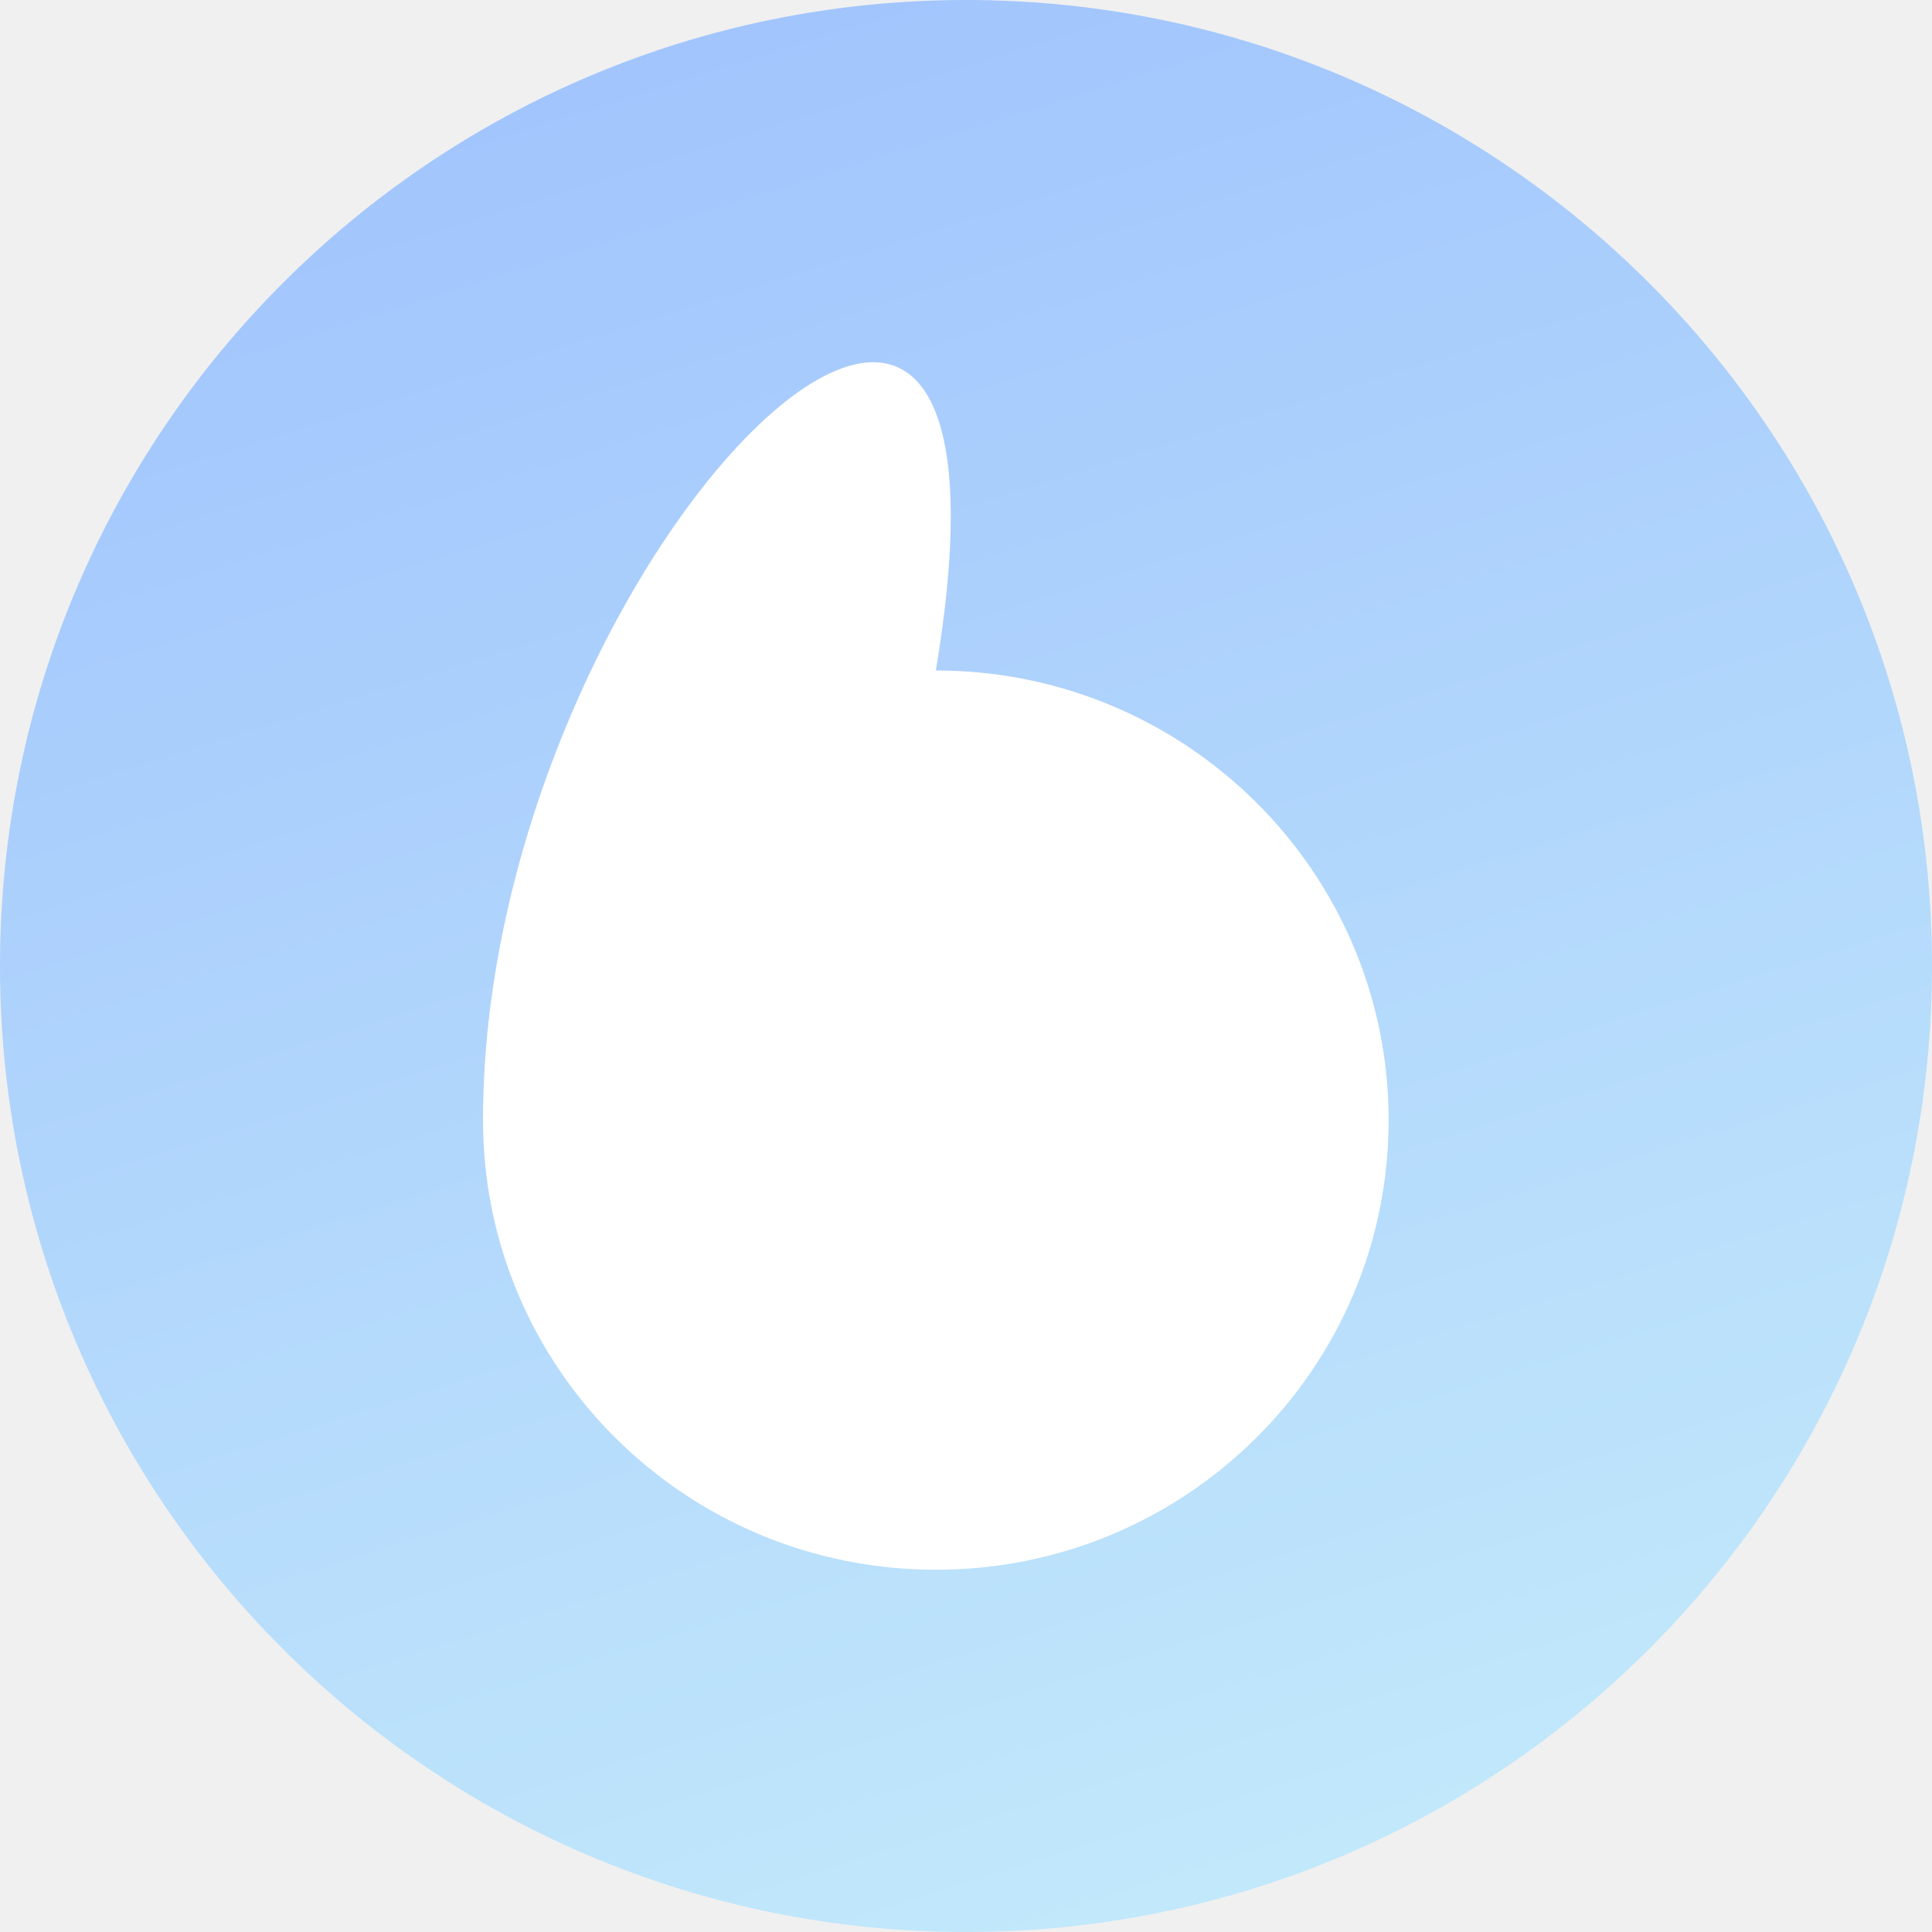
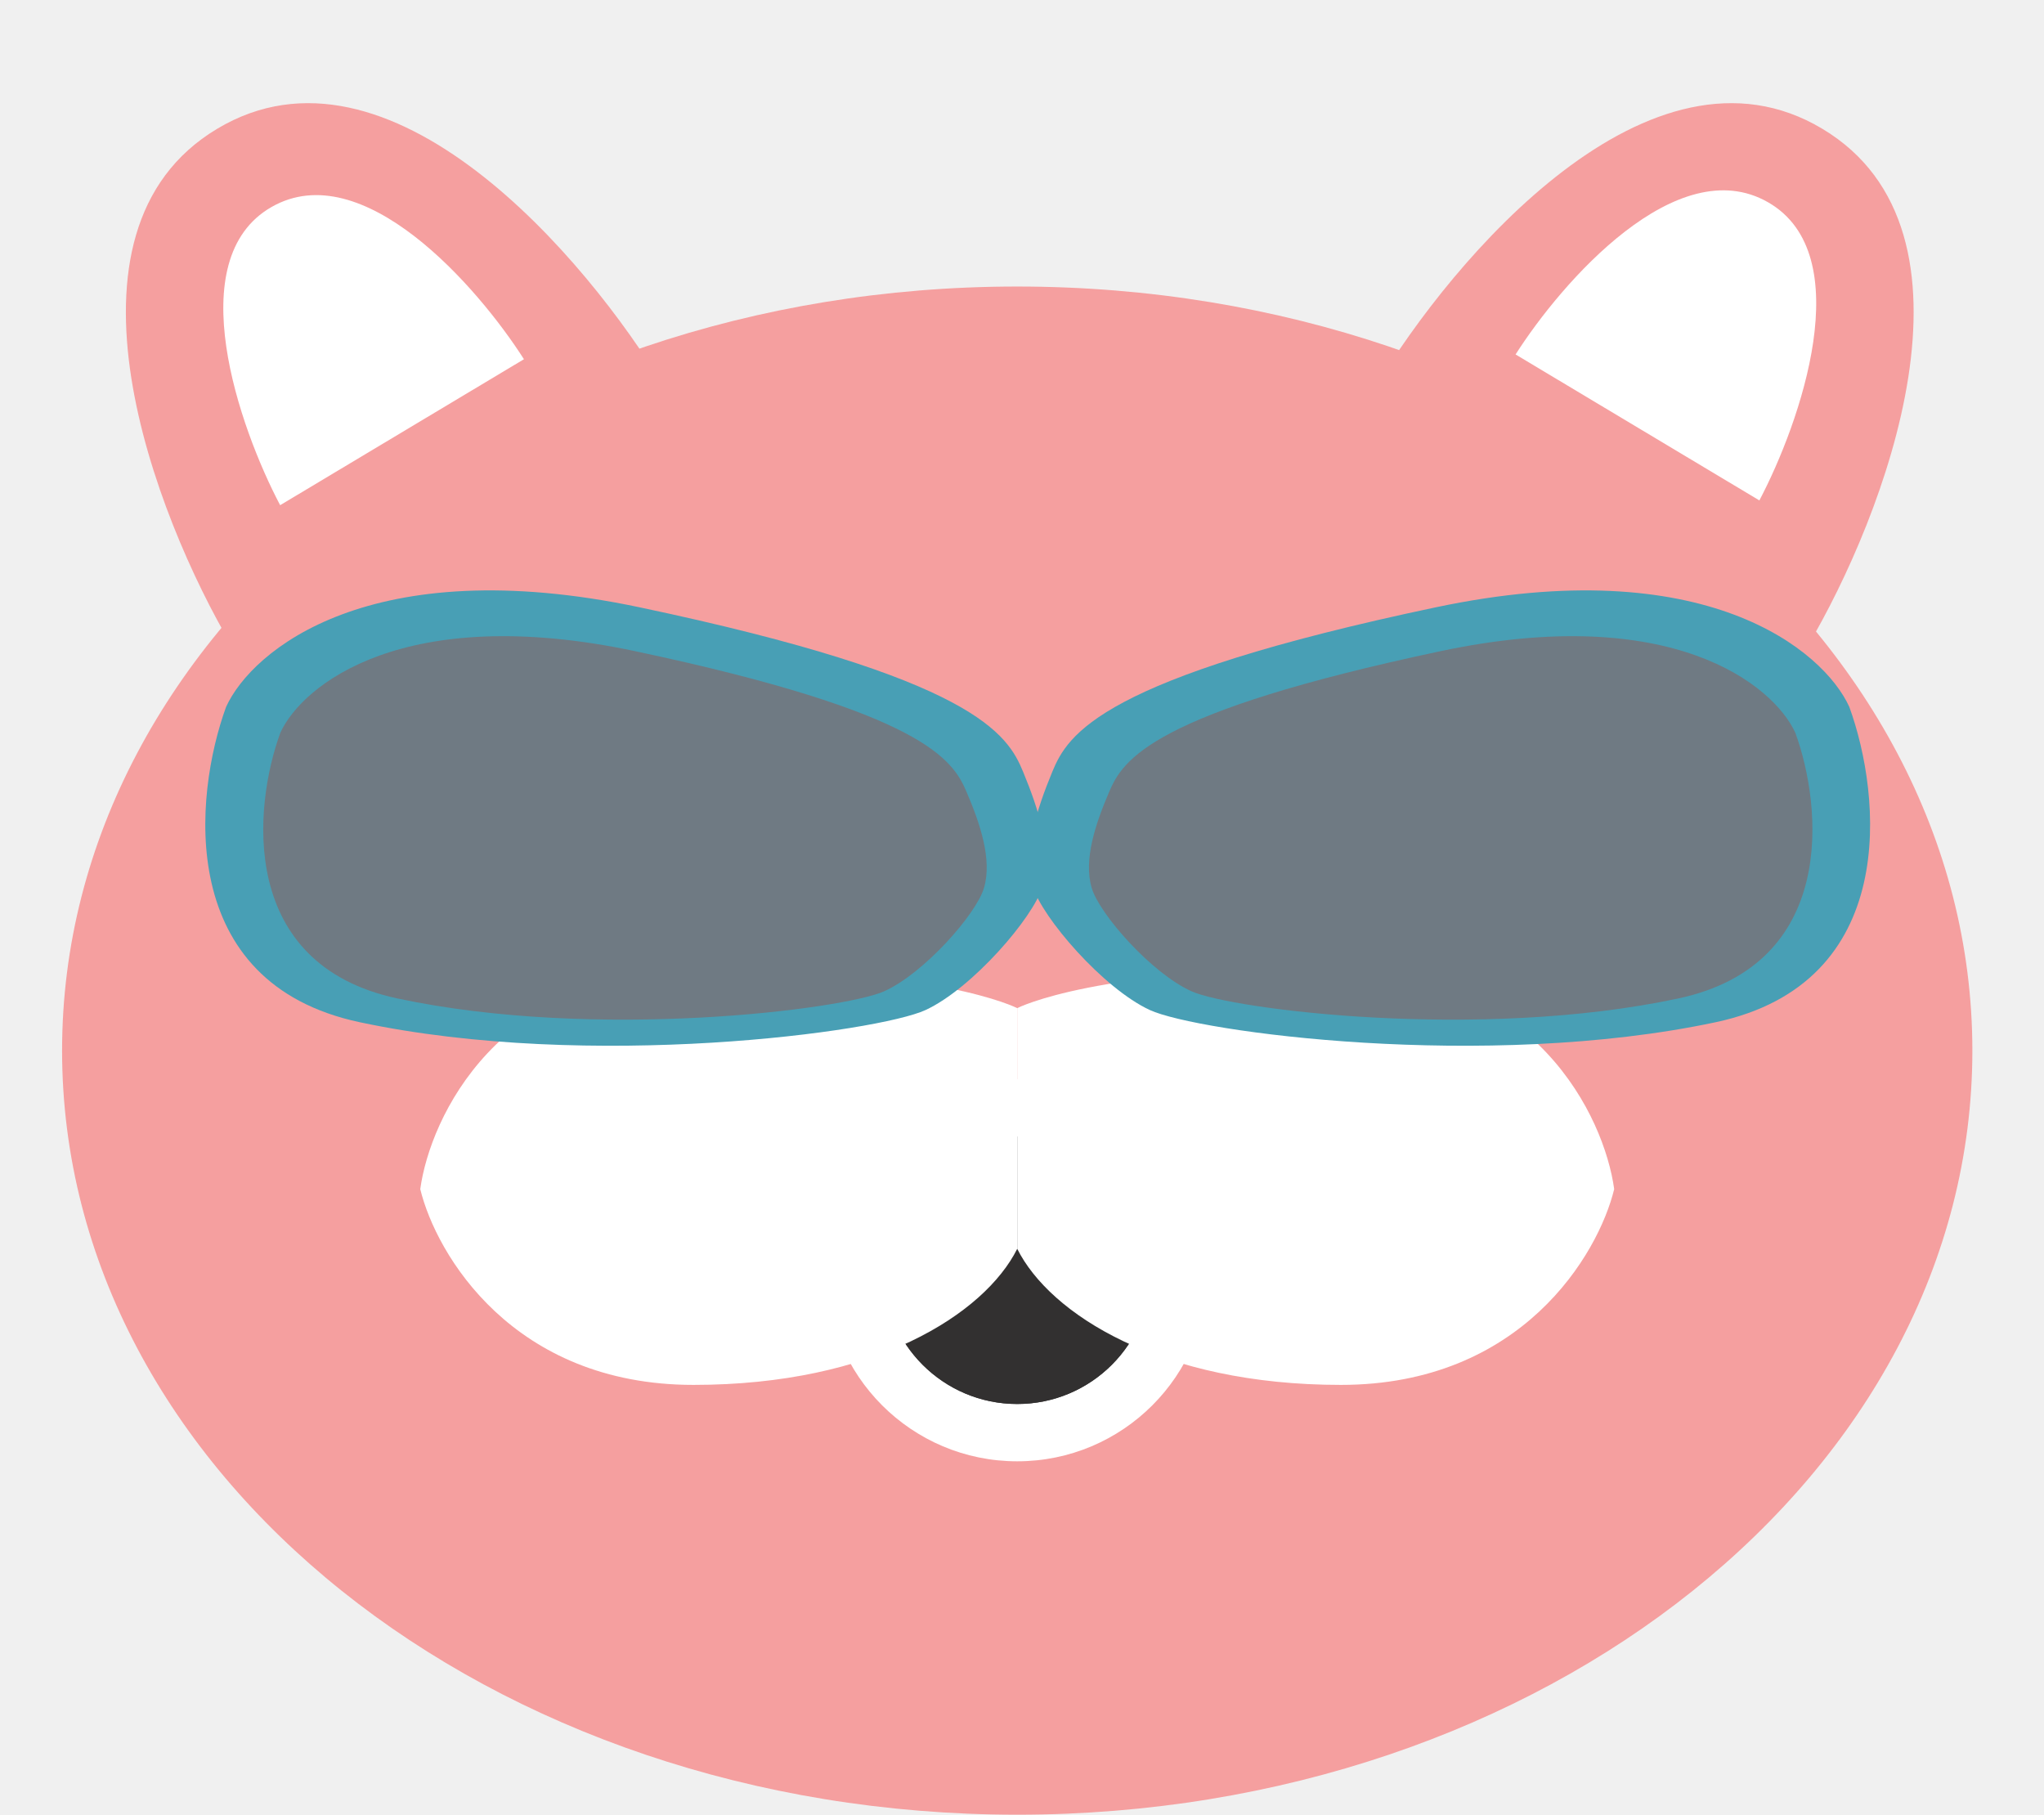
- <svg xmlns="http://www.w3.org/2000/svg" width="32" height="32" viewBox="0 0 32 32" fill="none">
-   <circle cx="16" cy="16" r="16" fill="url(#paint0_linear)" />
-   <path d="M23 18.553C23 22.666 19.642 26 15.5 26C11.358 26 8 22.666 8 18.553C8 9.243 17.375 -0.066 15.5 11.105C19.642 11.105 23 14.44 23 18.553Z" fill="white" />
-   <defs>
-     <linearGradient id="paint0_linear" x1="11" y1="-7.82311e-08" x2="21" y2="32" gradientUnits="userSpaceOnUse">
-       <stop stop-color="#A1C4FD" />
-       <stop offset="1" stop-color="#C2E9FB" />
-     </linearGradient>
-   </defs>
+ <svg xmlns="http://www.w3.org/2000/svg" width="428" height="380" viewBox="0 0 428 380" fill="none">
+   <path d="M381.588 26.969C345.553 5.394 304.182 54.052 288 81.078L378.516 135.273C394.554 108.162 417.623 48.544 381.588 26.969Z" fill="#F59F9F" />
+   <path d="M370.229 42.361C351.148 31.403 327.027 59.036 317.351 74.223L368.401 104.788C376.961 88.545 389.31 53.319 370.229 42.361Z" fill="white" />
+   <path d="M45.472 26.969C81.507 5.394 122.879 54.052 139.06 81.078L48.544 135.273C32.506 108.162 9.438 48.544 45.472 26.969Z" fill="#F59F9F" />
+   <path d="M56.831 43.361C75.912 32.403 100.033 60.036 109.709 75.223L58.66 105.788C50.1 89.545 37.75 54.319 56.831 43.361Z" fill="white" />
+   <ellipse cx="213" cy="220" rx="200" ry="160" fill="#F59F9F" />
+   <circle cx="213" cy="266" r="40" fill="white" />
+   <circle cx="213" cy="266" r="28" fill="#323030" />
+   <circle cx="213" cy="266" r="28" fill="#323030" />
+   <path d="M145.214 290C183.025 290 206.159 275.166 213 261.5V211.107C213 211.107 196.209 202.411 145.214 203.032C104.418 203.529 90.073 233.885 88 249.001C91.317 262.667 107.403 290 145.214 290Z" fill="white" />
+   <path d="M280.786 290C242.975 290 219.841 275.166 213 261.5V211.107C213 211.107 229.791 202.411 280.786 203.032C321.582 203.529 335.927 233.885 338 249.001C334.683 262.667 318.597 290 280.786 290Z" fill="white" />
+   <path d="M193.805 211.503C203.552 207 216.379 192.144 218.324 185.605C220.431 178.521 217.499 169.535 214.243 161.639C210.987 153.743 204.207 141.991 133.885 127.163C77.627 115.3 52.748 136.132 47.34 148.031C40.565 166.619 36.68 205.848 75.341 214.058C123.667 224.321 183.908 216.075 193.805 211.503Z" fill="#489FB5" />
+   <path d="M185.108 207.59C193.464 203.859 204.403 191.443 206.035 185.957C207.803 180.014 205.224 172.445 202.373 165.789C199.521 159.134 193.615 149.218 133.027 136.363C84.557 126.078 63.287 143.45 58.71 153.422C53 169.009 49.907 201.962 83.216 209.078C124.853 217.974 176.622 211.378 185.108 207.59Z" fill="#6F7A83" />
+   <path d="M240.77 211.503C231.023 207 218.197 192.144 216.251 185.605C214.144 178.521 217.076 169.535 220.332 161.639C223.588 153.743 230.368 141.991 300.69 127.163C356.948 115.3 381.828 136.132 387.236 148.031C394.011 166.619 397.895 205.848 359.235 214.058C310.908 224.321 250.667 216.075 240.77 211.503Z" fill="#489FB5" />
+   <path d="M249.528 207.59C241.172 203.859 230.232 191.443 228.6 185.957C226.832 180.014 229.411 172.445 232.262 165.789C235.113 159.134 241.02 149.217 301.606 136.362C350.075 126.078 371.345 143.451 375.922 153.423C381.632 169.01 384.726 201.964 351.417 209.08C309.781 217.975 258.013 211.379 249.528 207.59Z" fill="#6F7A83" />
</svg>
